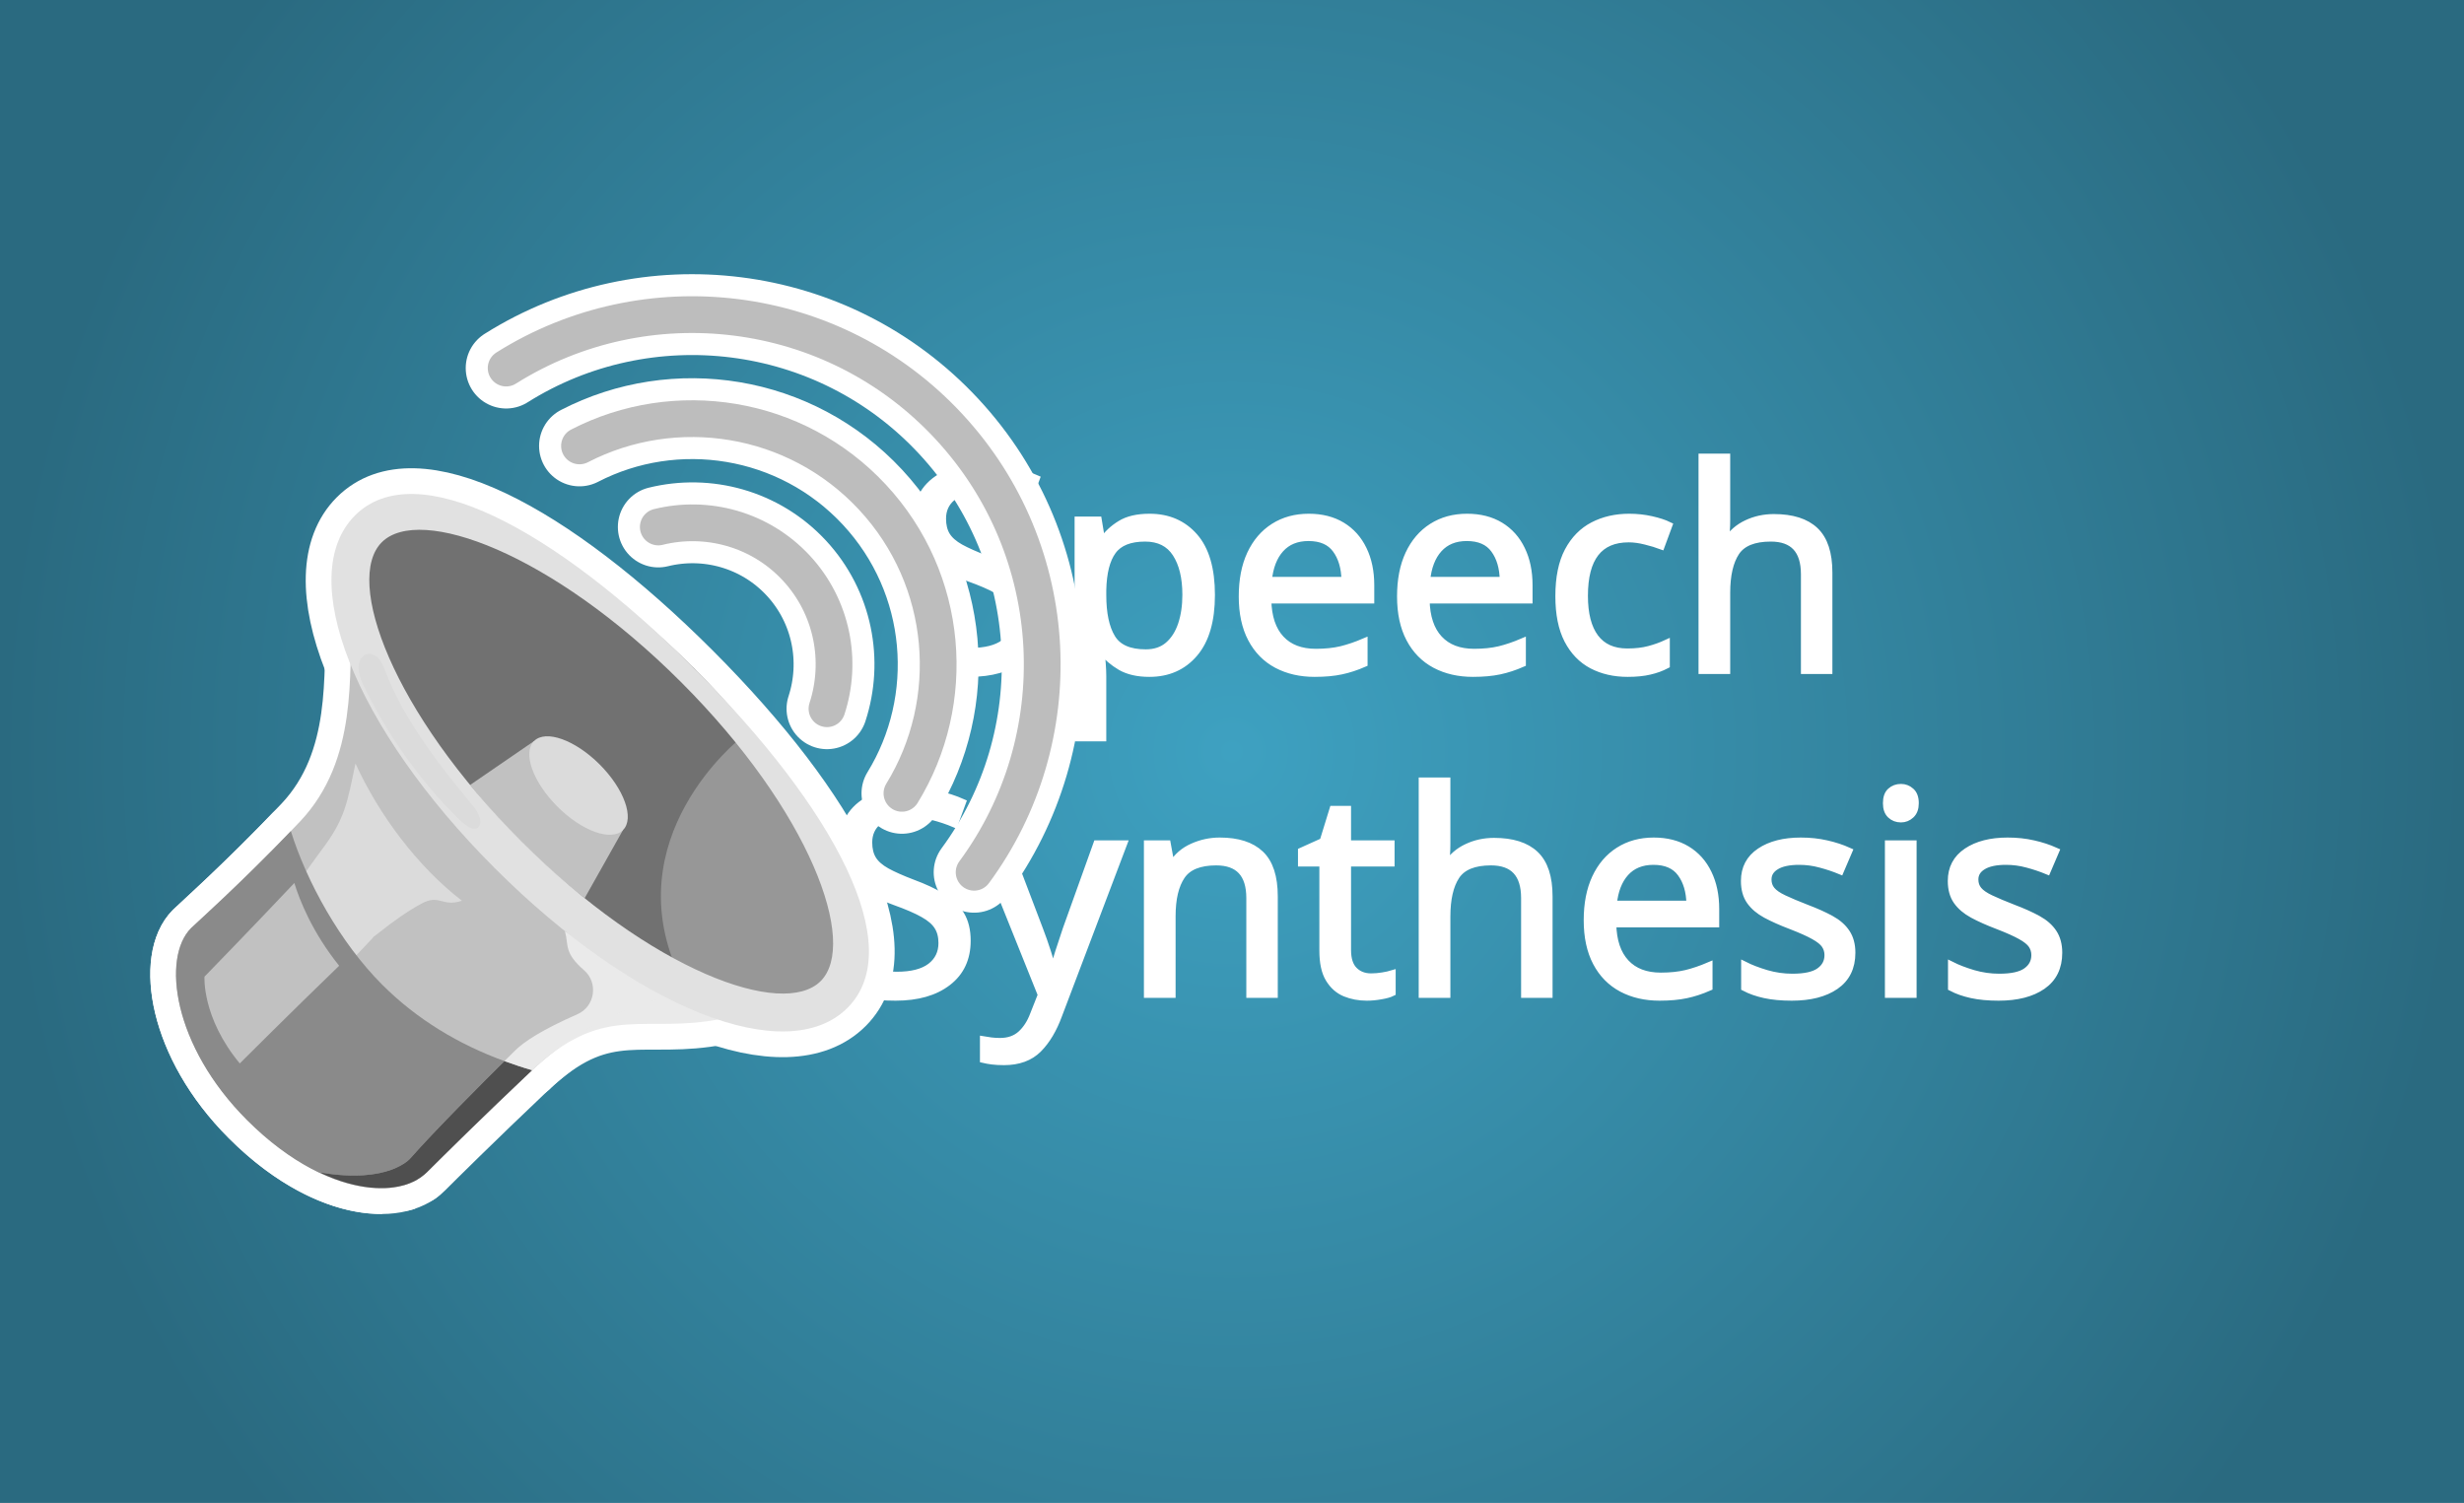
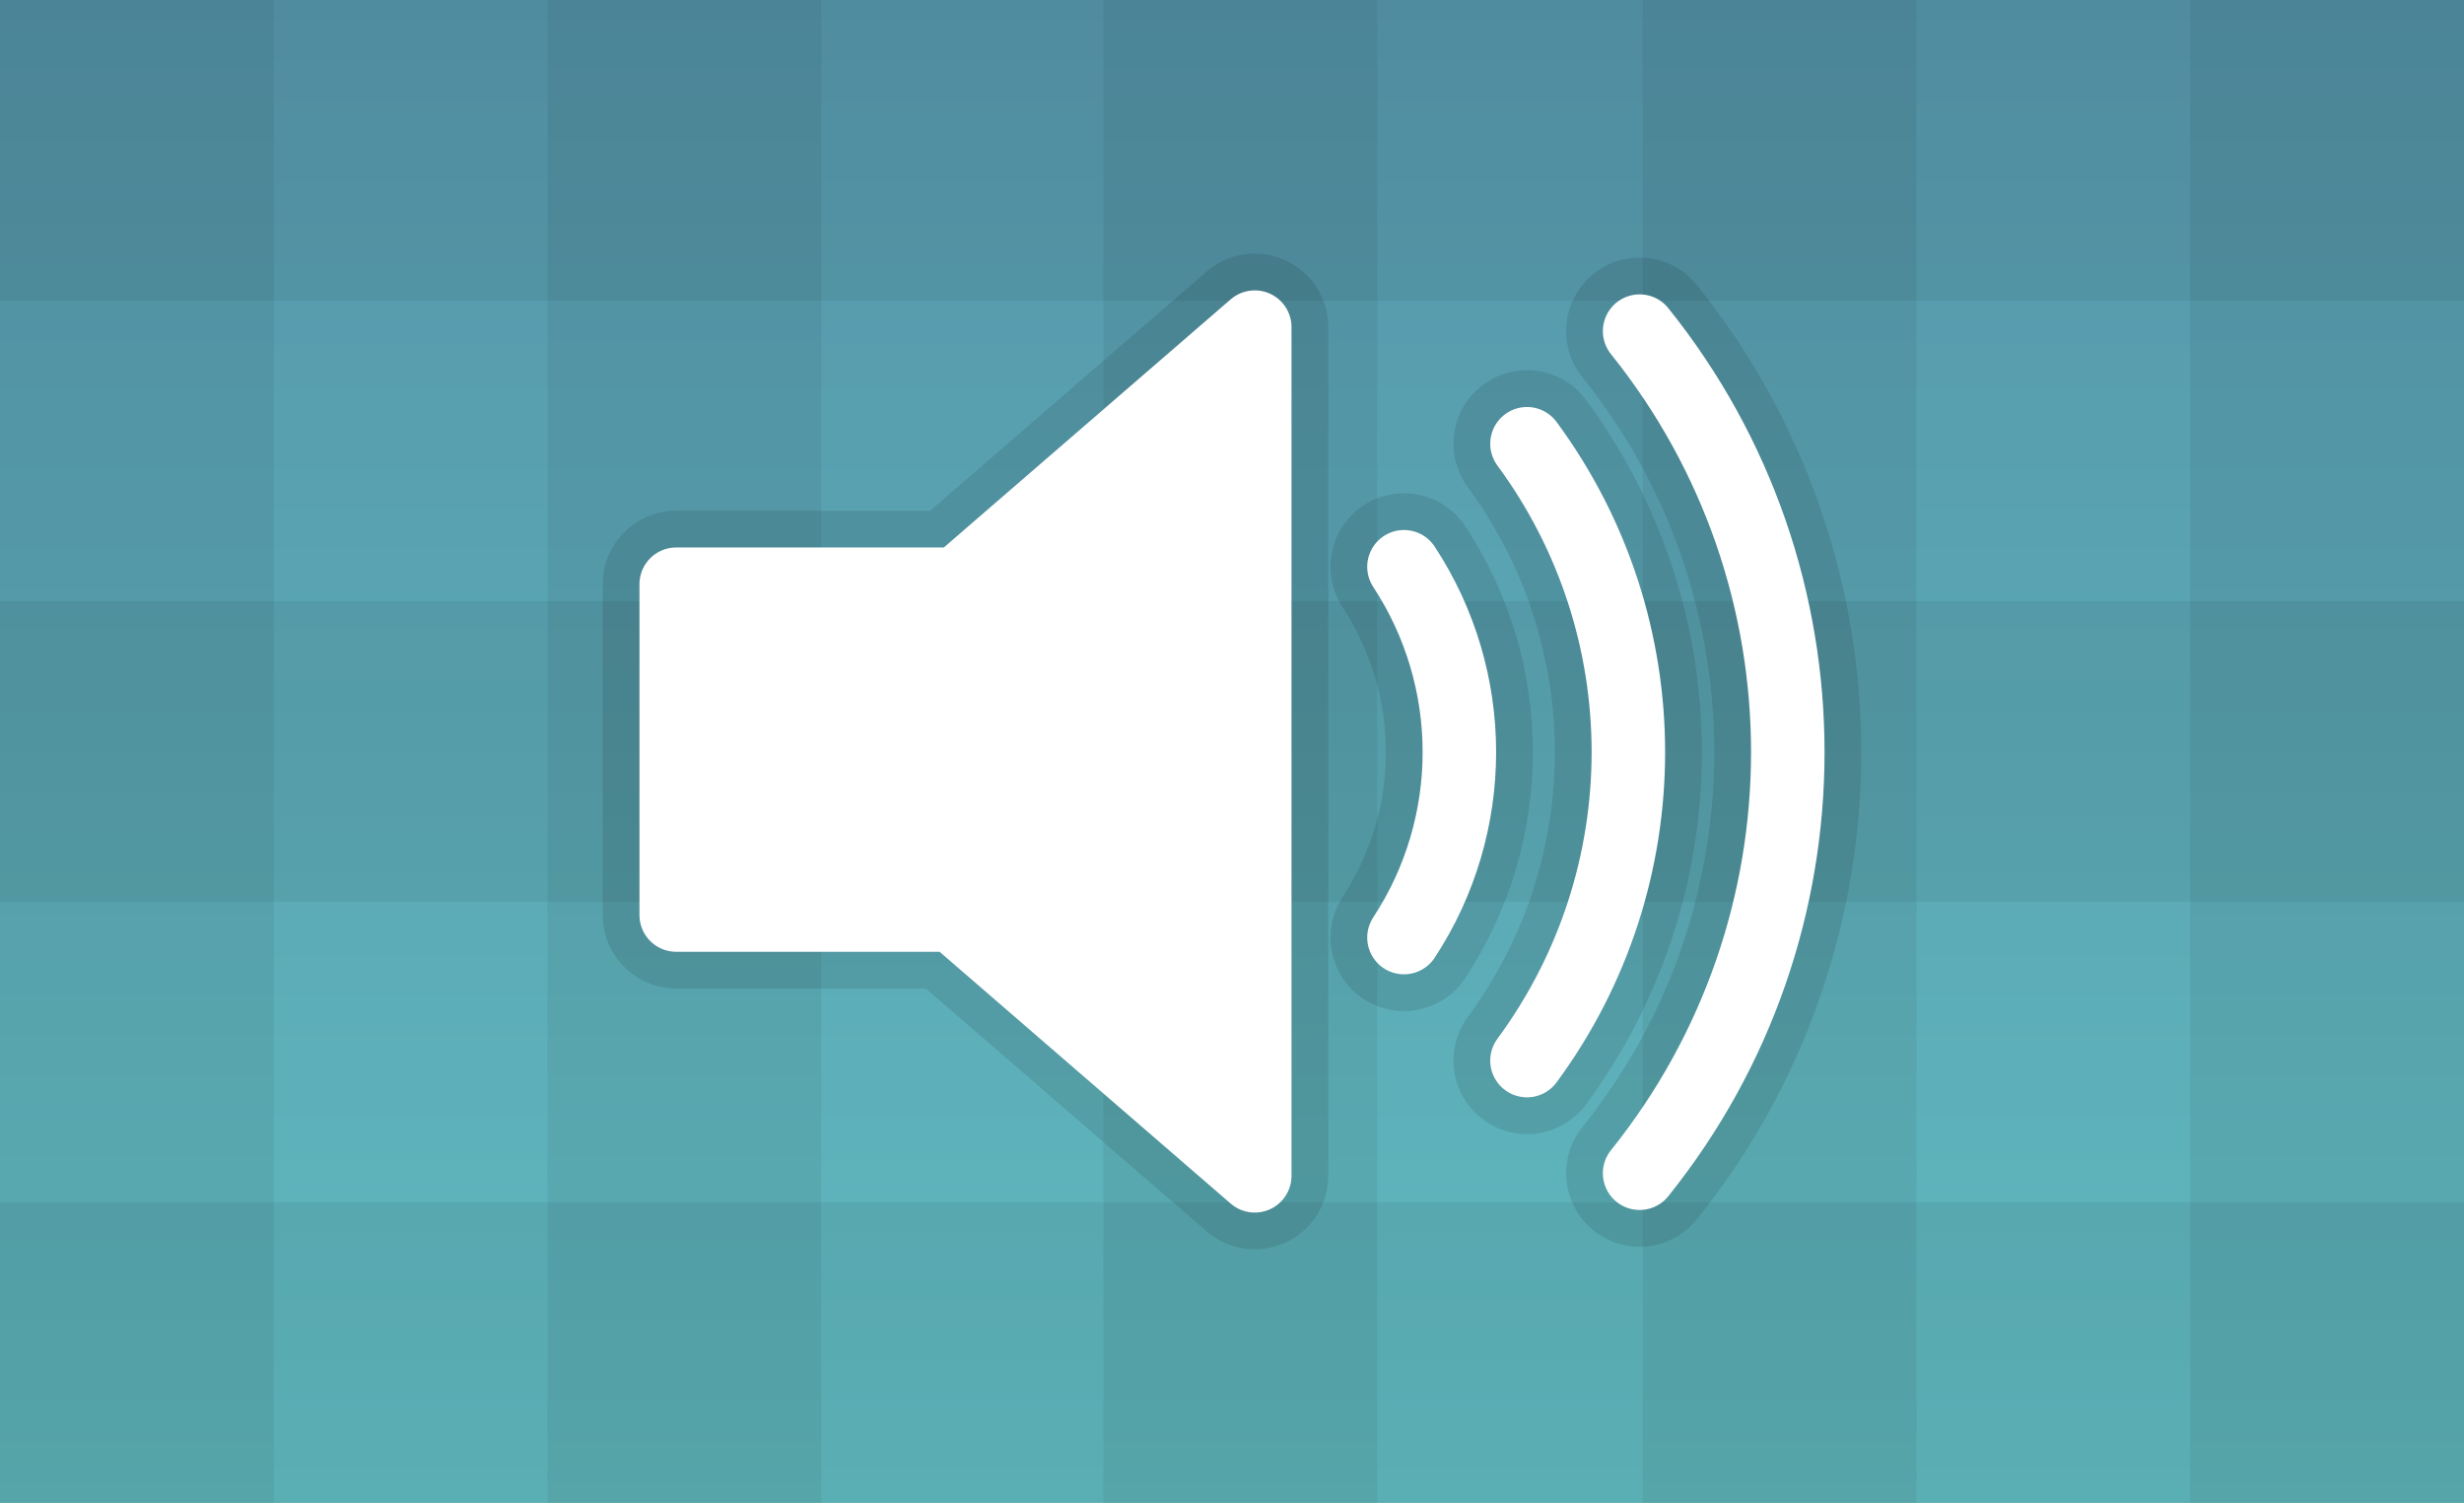
<svg xmlns="http://www.w3.org/2000/svg" version="1.1" width="335.238" height="204.486" viewBox="0,0,335.238,204.486">
  <defs>
-     <radialGradient cx="240" cy="180" r="167.619" gradientUnits="userSpaceOnUse" id="color-1">
-       <stop offset="0" stop-color="#3ea1c1" />
-       <stop offset="1" stop-color="#2a6a80" />
-     </radialGradient>
+     <linearGradient x1="240" y1="77.757" x2="240" y2="282.243" gradientUnits="userSpaceOnUse" id="color-1">
+       <stop offset="0" stop-color="#5595aa" />
+       <stop offset="1" stop-color="#60babf" />
+     </linearGradient>
  </defs>
-   <g transform="translate(-72.38102,-77.75701)">
+   <g transform="translate(-72.381,-77.757)">
    <g stroke-miterlimit="10">
-       <path d="M72.381,282.243v-204.486h335.238v204.486z" fill="url(#color-1)" stroke="none" stroke-width="0" stroke-linecap="butt" stroke-linejoin="miter" />
-       <text transform="translate(304.2519,168.9854) scale(0.95468,0.95468)" font-size="40" xml:space="preserve" fill="#ffffff" stroke="#ffffff" stroke-width="1" stroke-linecap="butt" stroke-linejoin="miter" font-family="Malgun Gothic" font-weight="normal" text-anchor="middle">
-         <tspan x="0" dy="0">Speech</tspan>
-         <tspan x="0" dy="46.15px">Synthesis</tspan>
-       </text>
-       <g stroke-linejoin="round">
-         <g fill="none" stroke="#ffffff" stroke-width="11" stroke-linecap="round">
-           <path d="M141.244,127.836c18.97,-11.94 44.41,-9.1 60.23,7.95c15.82,17.04 16.75,42.62 3.44,60.65" />
-           <path d="M151.224,138.426c13,-6.72 29.42,-4.26 39.87,6.99c10.45,11.25 11.66,27.81 4,40.28" />
-           <path d="M161.944,149.456c6.59,-1.63 13.84,0.27 18.78,5.59c4.93,5.32 6.28,12.69 4.17,19.14" />
-         </g>
-         <g stroke="#ffffff" stroke-width="7" stroke-linecap="butt">
-           <path d="M185.854,213.066c0,0 -23.66,-6.21 -41.21,10.42c-7.55,7.16 -12.89,12.47 -14.18,13.76c-4.03,4.03 -14.4,2.96 -24.47,-7.11c-10.07,-10.07 -11.63,-22.1 -7.6,-26.12c0.6,-0.6 7.34,-6.59 14.82,-14.5c7.99,-8.46 6.55,-20.27 7.06,-27.56c0.61,-8.76 2.22,-12.23 2.22,-12.23z" fill="#c1c1c1" />
-           <path d="M129.534,238.006l0.21,-0.15zM127.764,238.876c-0.12,0.04 -0.24,0.08 -0.37,0.12c0.12,-0.04 0.25,-0.08 0.37,-0.12M124.364,239.416c-0.48,0 -0.98,-0.02 -1.49,-0.06c0.51,0.05 1.01,0.06 1.49,0.06M144.784,223.366c-0.04,0.04 -0.09,0.08 -0.14,0.12c0.05,-0.04 0.09,-0.08 0.14,-0.12M116.124,237.436c2.32,1.07 4.52,1.68 6.51,1.9c-4.77,-0.5 -10.75,-3.29 -16.65,-9.19c-10.07,-10.07 -11.63,-22.09 -7.6,-26.12c0.57,-0.57 6.6,-5.93 13.57,-13.19c2.13,6.84 6.7,15.17 12.44,20.91c4.77,4.76 10.45,8.13 16.61,10.38c-2.83,2.8 -9.47,9.44 -12.82,13.26c0,0 -2.88,3.48 -12.14,1.92z" fill="#8a8a8a" />
-           <path d="M164.054,213.176c4.53,2.09 8.32,2.77 8.32,2.78c-10.94,2.84 -16.18,-1.57 -25.05,5.25c-0.43,0.34 -0.87,0.68 -1.3,1.05c-0.4,0.35 -0.82,0.71 -1.24,1.11c-1.27,-0.36 -2.53,-0.79 -3.77,-1.24c0.83,-0.82 1.33,-1.32 1.33,-1.32c1.23,-1.27 3.76,-2.93 8.59,-5.05c2.4,-1.05 2.89,-4.28 0.9,-6c-2.77,-2.41 -2.05,-3.37 -2.59,-5.29c0,0 5.64,3.53 11.66,7.07c1.06,0.62 2.13,1.17 3.15,1.64M153.534,217.106c-0.69,0.37 -1.37,0.76 -2.04,1.17c0.68,-0.41 1.36,-0.8 2.04,-1.17M151.454,218.296c-1.39,0.86 -2.77,1.82 -4.12,2.89c1.35,-1.07 2.73,-2.04 4.12,-2.89M160.744,214.086c0.4,-0.12 0.8,-0.25 1.19,-0.37c-0.4,0.11 -0.79,0.25 -1.19,0.37M153.654,217.046c0.65,-0.35 1.31,-0.68 1.96,-0.98c-0.65,0.31 -1.31,0.63 -1.96,0.98M155.894,215.936c0.61,-0.27 1.22,-0.54 1.82,-0.78c-0.61,0.24 -1.21,0.5 -1.82,0.78M158.234,214.966c0.53,-0.21 1.06,-0.41 1.59,-0.58c-0.53,0.17 -1.06,0.38 -1.59,0.58" fill="#eaeaea" />
-           <path d="M187.684,214.886c-8.26,8.26 -28.9,0.09 -47.99,-19.01c-19.1,-19.1 -27.27,-39.73 -19.01,-47.99c8.26,-8.26 27.07,1.73 46.17,20.83c19.09,19.1 29.09,37.91 20.83,46.17M124.324,151.536c-5.13,5.13 1.41,23.11 19.01,40.7c17.6,17.59 35.57,24.14 40.7,19.01c5.13,-5.13 -1.41,-23.11 -19.01,-40.7c-17.6,-17.59 -35.57,-24.14 -40.7,-19.01" fill="#e1e1e1" />
-         </g>
-         <g fill="none" stroke="#bdbdbd" stroke-width="5" stroke-linecap="round">
-           <path d="M141.244,127.836c18.97,-11.94 44.41,-9.1 60.23,7.95c15.82,17.04 16.75,42.62 3.44,60.65" />
-           <path d="M151.224,138.426c13,-6.72 29.42,-4.26 39.87,6.99c10.45,11.25 11.66,27.81 4,40.28" />
-           <path d="M161.944,149.456c6.59,-1.63 13.84,0.27 18.78,5.59c4.93,5.32 6.28,12.69 4.17,19.14" />
-         </g>
-         <path d="M185.854,213.066c0,0 -23.66,-6.21 -41.21,10.42c-7.55,7.16 -12.89,12.47 -14.18,13.76c-4.03,4.03 -14.4,2.96 -24.47,-7.11c-10.07,-10.07 -11.63,-22.1 -7.6,-26.12c0.6,-0.6 7.34,-6.59 14.82,-14.5c7.99,-8.46 6.55,-20.27 7.06,-27.56c0.61,-8.76 2.22,-12.23 2.22,-12.23z" fill="#c1c1c1" stroke="none" stroke-width="1" stroke-linecap="butt" />
-         <path d="M141.514,194.055c-17.496,-17.495 -26.006,-37.351 -19.008,-44.349c6.998,-6.998 26.854,1.511 44.35,19.006c17.496,17.495 26.006,37.351 19.008,44.349c-6.998,6.998 -26.854,-1.511 -44.35,-19.006z" fill="#979797" stroke="none" stroke-width="1" stroke-linecap="butt" />
-         <path d="M173.154,178.186c0,0 -17.36,13.61 -8.17,32.67l-32.19,-26.62l-12.4,-26.81l2.11,-7.71l10.15,-2.5l15.66,7.83l18.54,13.67z" fill="#717171" stroke="none" stroke-width="1" stroke-linecap="butt" />
-         <path d="M136.344,184.556l8.7,-5.97l12.1,12.1l-5.22,9.28c-9.42,-7.4 -15.58,-15.41 -15.58,-15.41" fill="#c1c1c1" stroke="none" stroke-width="1" stroke-linecap="butt" />
-         <path d="M148.223,187.506c-3.343,-3.343 -4.768,-7.338 -3.182,-8.924c1.585,-1.586 5.581,-0.161 8.924,3.182c3.343,3.343 4.768,7.338 3.182,8.924c-1.585,1.586 -5.581,0.161 -8.924,-3.182z" fill="#dbdbdb" stroke="none" stroke-width="1" stroke-linecap="butt" />
-         <path d="M116.014,193.566c3.34,-4.36 3.6,-6.55 4.73,-11.93c3.19,6.97 8.41,13.99 14.48,18.67c-2.69,0.92 -3.01,-0.96 -5.51,0.4c-2.08,1.13 -3.99,2.54 -5.85,4.01c-4.22,3.31 1.9,-2.03 -1.8,1.75c-0.6,0.62 -6.05,6.37 -6.05,6.37c0,0 -3.31,-0.57 -4.27,-2.13c-0.58,-0.95 -2.13,-8.11 -2.13,-8.11c0,0 5.41,-7.74 6.4,-9.03" fill="#dbdbdb" stroke="none" stroke-width="1" stroke-linecap="butt" />
-         <path d="M115.994,237.296c0.02,0 0.03,0.01 0.05,0l0.1,0.13c-0.12,-0.06 -0.25,-0.12 -0.38,-0.18c0.02,0 0.04,0.01 0.05,0.01c0.01,0.01 0.02,0.01 0.03,0.01c0.06,0.02 0.11,0.02 0.15,0.03M146.024,222.246c-0.46,0.4 -0.92,0.81 -1.38,1.24c0.47,-0.45 0.93,-0.85 1.38,-1.24" fill="#c1c1c1" stroke="none" stroke-width="1" stroke-linecap="butt" />
-         <path d="M112.704,236.736c0.05,0.01 0.11,0.02 0.18,0.03zM113.694,236.906c-0.31,-0.05 -0.58,-0.1 -0.81,-0.14c0.25,0.05 0.53,0.09 0.81,0.14M112.474,236.696c-0.12,-0.02 -0.22,-0.03 -0.31,-0.05c0.08,0.01 0.19,0.03 0.31,0.05M112.704,236.736c-0.09,-0.01 -0.16,-0.02 -0.23,-0.04c0.07,0.01 0.15,0.03 0.23,0.04M115.024,237.136c-0.12,-0.02 -0.24,-0.05 -0.37,-0.06c0.12,0.02 0.24,0.04 0.37,0.06M115.594,237.226c-0.2,-0.03 -0.39,-0.06 -0.57,-0.1c0.22,0.04 0.41,0.07 0.57,0.1M114.344,237.016c-0.21,-0.04 -0.43,-0.07 -0.65,-0.11c0.19,0.03 0.41,0.07 0.65,0.11M114.654,237.066c-0.1,-0.01 -0.21,-0.03 -0.31,-0.05c0.11,0.02 0.21,0.03 0.31,0.05M112.024,236.626c-0.03,-0.01 -0.06,-0.01 -0.08,-0.01c0.02,0 0.04,0 0.08,0.01M147.334,221.196c-0.44,0.35 -0.88,0.68 -1.3,1.05c0.44,-0.38 0.87,-0.72 1.3,-1.05M112.164,236.646c-0.05,-0.01 -0.1,-0.01 -0.14,-0.02c0.04,0 0.08,0.01 0.14,0.02M111.954,236.616c-0.02,-0.01 -0.02,-0.01 0,0M115.994,237.296c0.03,0 0.05,0.01 0.05,0.01c-0.02,0 -0.03,-0.01 -0.05,-0.01M115.764,237.256c0.01,0 0.03,0.01 0.05,0.01c-0.02,0 -0.03,-0.01 -0.05,-0.01M115.804,237.266c0.01,0 0.02,0 0.03,0.01c-0.01,-0.01 -0.02,-0.01 -0.03,-0.01M115.834,237.266c0.06,0.01 0.1,0.02 0.15,0.03c-0.03,-0.01 -0.08,-0.02 -0.15,-0.03" fill="#eaeaea" stroke="none" stroke-width="1" stroke-linecap="butt" />
-         <path d="M129.534,238.006l0.21,-0.15zM127.764,238.876c-0.12,0.04 -0.24,0.08 -0.37,0.12c0.12,-0.04 0.25,-0.08 0.37,-0.12M124.364,239.416c-0.48,0 -0.98,-0.02 -1.49,-0.06c0.51,0.05 1.01,0.06 1.49,0.06M144.784,223.366c-0.04,0.04 -0.09,0.08 -0.14,0.12c0.05,-0.04 0.09,-0.08 0.14,-0.12M116.124,237.436c2.32,1.07 4.52,1.68 6.51,1.9c-4.77,-0.5 -10.75,-3.29 -16.65,-9.19c-10.07,-10.07 -11.63,-22.09 -7.6,-26.12c0.57,-0.57 6.6,-5.93 13.57,-13.19c2.13,6.84 6.7,15.17 12.44,20.91c4.77,4.76 10.45,8.13 16.61,10.38c-2.83,2.8 -9.47,9.44 -12.82,13.26c0,0 -2.88,3.48 -12.14,1.92z" fill="#8a8a8a" stroke="none" stroke-width="1" stroke-linecap="butt" />
-         <path d="M128.194,235.376c3.35,-3.81 9.99,-10.45 12.82,-13.25c1.24,0.45 2.49,0.88 3.77,1.24c-0.04,0.04 -0.08,0.08 -0.13,0.12c-3.31,3.13 -6.19,5.91 -8.49,8.15c-0.33,0.32 -0.65,0.63 -0.95,0.93c-0.91,0.9 -1.72,1.69 -2.4,2.36c-1.14,1.12 -1.94,1.92 -2.34,2.32c-0.22,0.22 -0.47,0.42 -0.73,0.61l-0.21,0.15c-0.26,0.18 -0.53,0.34 -0.83,0.49c-0.04,0.02 -0.09,0.04 -0.14,0.06c-0.25,0.12 -0.52,0.23 -0.79,0.32c-0.12,0.04 -0.24,0.08 -0.37,0.12c-0.25,0.07 -0.51,0.13 -0.78,0.19c-0.22,0.04 -0.44,0.08 -0.66,0.11c-0.19,0.03 -0.38,0.05 -0.57,0.07c-0.21,0.01 -0.43,0.03 -0.66,0.04h-0.36c-0.48,0.01 -0.98,-0.01 -1.49,-0.06c-0.08,-0.01 -0.15,-0.01 -0.22,-0.02c-1.99,-0.22 -4.19,-0.83 -6.51,-1.9l-0.1,-0.13c9.25,1.57 12.14,-1.92 12.14,-1.92" fill="#4f4f4f" stroke="none" stroke-width="1" stroke-linecap="butt" />
-         <path d="M164.054,213.176c4.53,2.09 8.32,2.77 8.32,2.78c-10.94,2.84 -16.18,-1.57 -25.05,5.25c-0.43,0.34 -0.87,0.68 -1.3,1.05c-0.4,0.35 -0.82,0.71 -1.24,1.11c-1.27,-0.36 -2.53,-0.79 -3.77,-1.24c0.83,-0.82 1.33,-1.32 1.33,-1.32c1.23,-1.27 3.76,-2.93 8.59,-5.05c2.4,-1.05 2.89,-4.28 0.9,-6c-2.77,-2.41 -2.05,-3.37 -2.59,-5.29c0,0 5.64,3.53 11.66,7.07c1.06,0.62 2.13,1.17 3.15,1.64M153.534,217.106c-0.69,0.37 -1.37,0.76 -2.04,1.17c0.68,-0.41 1.36,-0.8 2.04,-1.17M151.454,218.296c-1.39,0.86 -2.77,1.82 -4.12,2.89c1.35,-1.07 2.73,-2.04 4.12,-2.89M160.744,214.086c0.4,-0.12 0.8,-0.25 1.19,-0.37c-0.4,0.11 -0.79,0.25 -1.19,0.37M153.654,217.046c0.65,-0.35 1.31,-0.68 1.96,-0.98c-0.65,0.31 -1.31,0.63 -1.96,0.98M155.894,215.936c0.61,-0.27 1.22,-0.54 1.82,-0.78c-0.61,0.24 -1.21,0.5 -1.82,0.78M158.234,214.966c0.53,-0.21 1.06,-0.41 1.59,-0.58c-0.53,0.17 -1.06,0.38 -1.59,0.58" fill="#eaeaea" stroke="none" stroke-width="1" stroke-linecap="butt" />
-         <path d="M112.424,197.896c0.72,2.33 2.43,6.69 6.1,11.26c-6.5,6.27 -13.52,13.29 -13.52,13.29c-5.18,-6.25 -4.8,-11.81 -4.8,-11.81c0,0 6.5,-6.67 12.22,-12.74" fill="#c1c1c1" stroke="none" stroke-width="1" stroke-linecap="butt" />
-         <path d="M187.684,214.886c-8.26,8.26 -28.9,0.09 -47.99,-19.01c-19.1,-19.1 -27.27,-39.73 -19.01,-47.99c8.26,-8.26 27.07,1.73 46.17,20.83c19.09,19.1 29.09,37.91 20.83,46.17M124.324,151.536c-5.13,5.13 1.41,23.11 19.01,40.7c17.6,17.59 35.57,24.14 40.7,19.01c5.13,-5.13 -1.41,-23.11 -19.01,-40.7c-17.6,-17.59 -35.57,-24.14 -40.7,-19.01" fill="#e1e1e1" stroke="none" stroke-width="1" stroke-linecap="butt" />
-         <path d="M124.434,168.186c0.93,2.03 2.25,7.29 12.16,19.03c0.34,0.4 1.74,2.21 0.85,3.1c-0.59,0.59 -1.67,-0.13 -2.91,-1.37c-4.84,-4.84 -9.37,-10.97 -12.77,-18.1c-1.92,-4.03 1.38,-5.46 2.67,-2.66" fill="#dbdbdb" stroke="none" stroke-width="1" stroke-linecap="butt" />
+       <g stroke="none" stroke-width="0" stroke-linecap="butt" stroke-linejoin="miter">
+         <path d="M72.381,282.243v-204.486h335.238v204.486z" fill="url(#color-1)" />
+         <path d="M72.381,282.243v-204.486h37.249v204.486z" fill-opacity="0.059" fill="#000000" />
+         <path d="M146.878,282.243v-204.486h37.249v204.486z" fill-opacity="0.059" fill="#000000" />
+         <path d="M222.506,282.243v-204.486h37.249v204.486z" fill-opacity="0.059" fill="#000000" />
+         <path d="M295.873,282.243v-204.486h37.249v204.486z" fill-opacity="0.059" fill="#000000" />
+         <path d="M370.37,282.243v-204.486h37.249v204.486z" fill-opacity="0.059" fill="#000000" />
+         <path d="M407.619,118.654h-335.238v-40.897h335.238z" fill-opacity="0.059" fill="#000000" />
+         <path d="M407.619,200.449h-335.238v-40.897h335.238z" fill-opacity="0.059" fill="#000000" />
+         <path d="M407.619,282.243h-335.238v-40.897h335.238z" fill-opacity="0.059" fill="#000000" />
+       </g>
+       <g stroke-opacity="0.102" stroke="#000000" stroke-width="20" stroke-linecap="round" stroke-linejoin="round">
+         <path d="M243.096,237.736l-41.02,-35.482h-37.694v-45.011h38.274l40.44,-34.978z" fill="#ffffff" />
+         <path d="M263.396,154.87c10.052,15.315 10.052,35.135 0,50.45M280.134,138.132c18.392,24.952 18.392,58.974 0,83.926M295.458,122.809c26.881,33.461 26.881,81.113 0,114.574" fill="none" />
+       </g>
+       <g stroke="#ffffff" stroke-width="10" stroke-linecap="round" stroke-linejoin="round">
+         <path d="M243.096,237.736l-41.02,-35.482h-37.694v-45.011h38.274l40.44,-34.978z" fill="#ffffff" />
+         <path d="M263.396,154.87c10.052,15.315 10.052,35.135 0,50.45M280.134,138.132c18.392,24.952 18.392,58.974 0,83.926M295.458,122.809c26.881,33.461 26.881,81.113 0,114.574" fill="none" />
      </g>
    </g>
  </g>
</svg>
